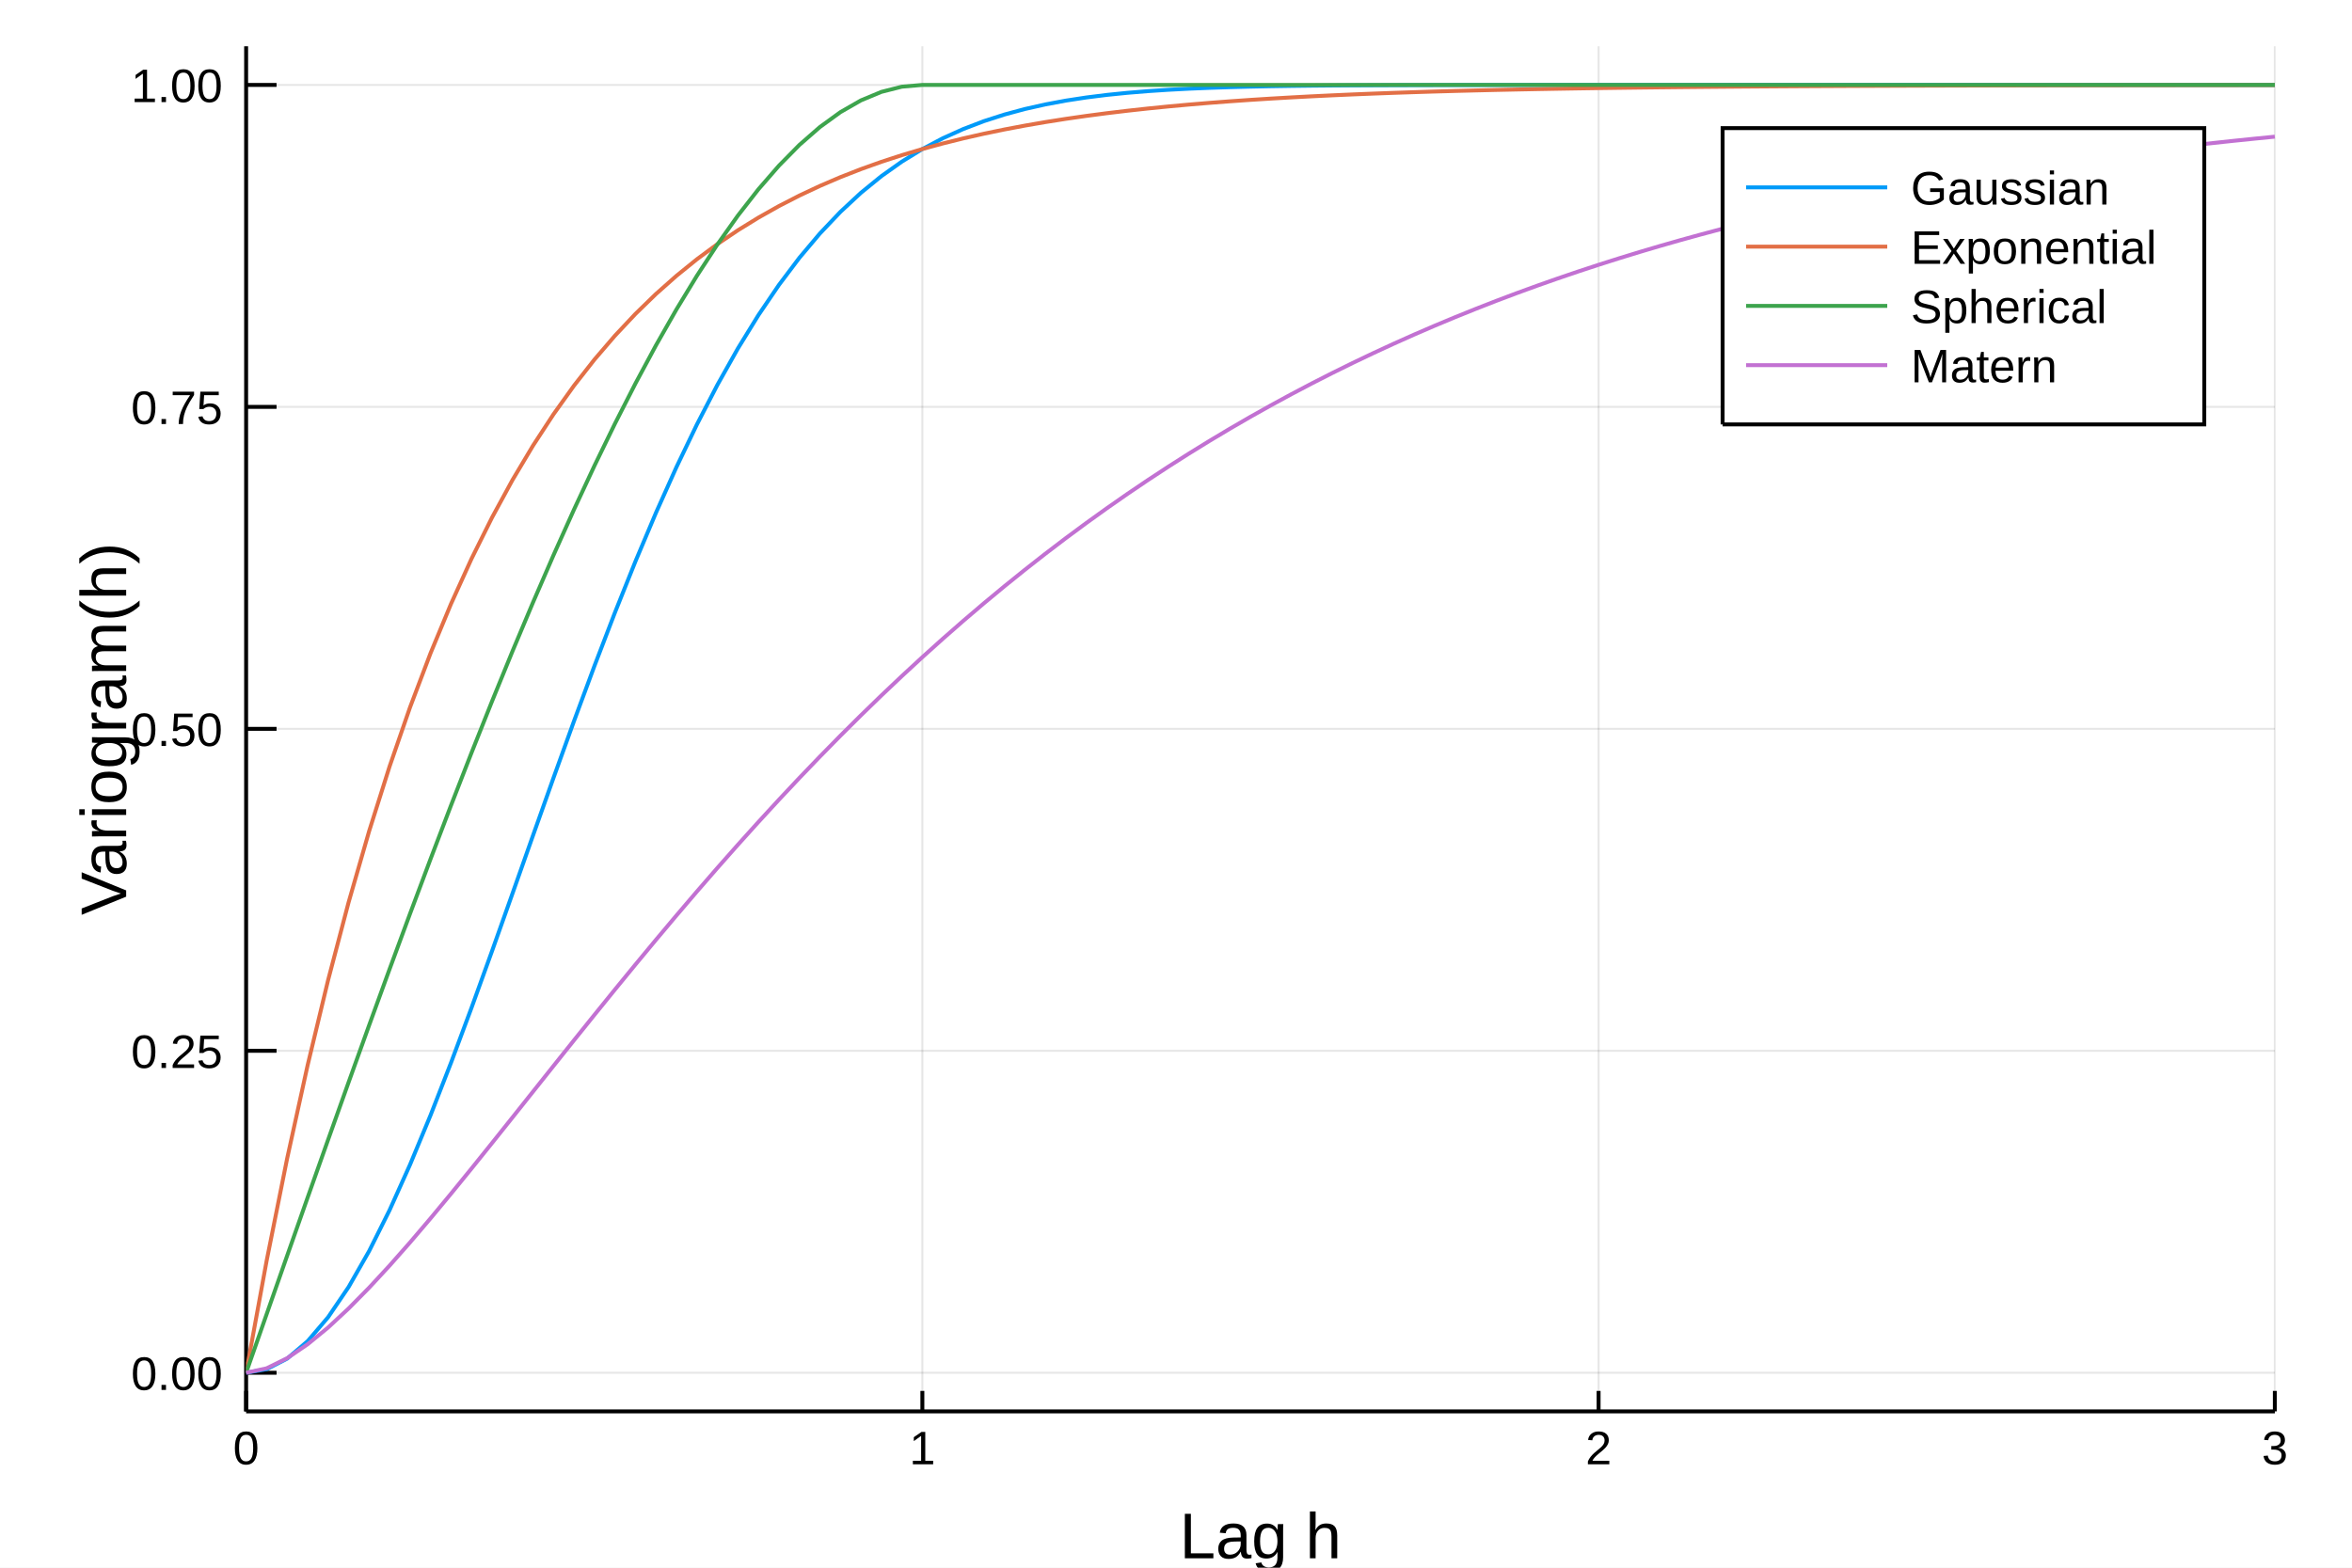
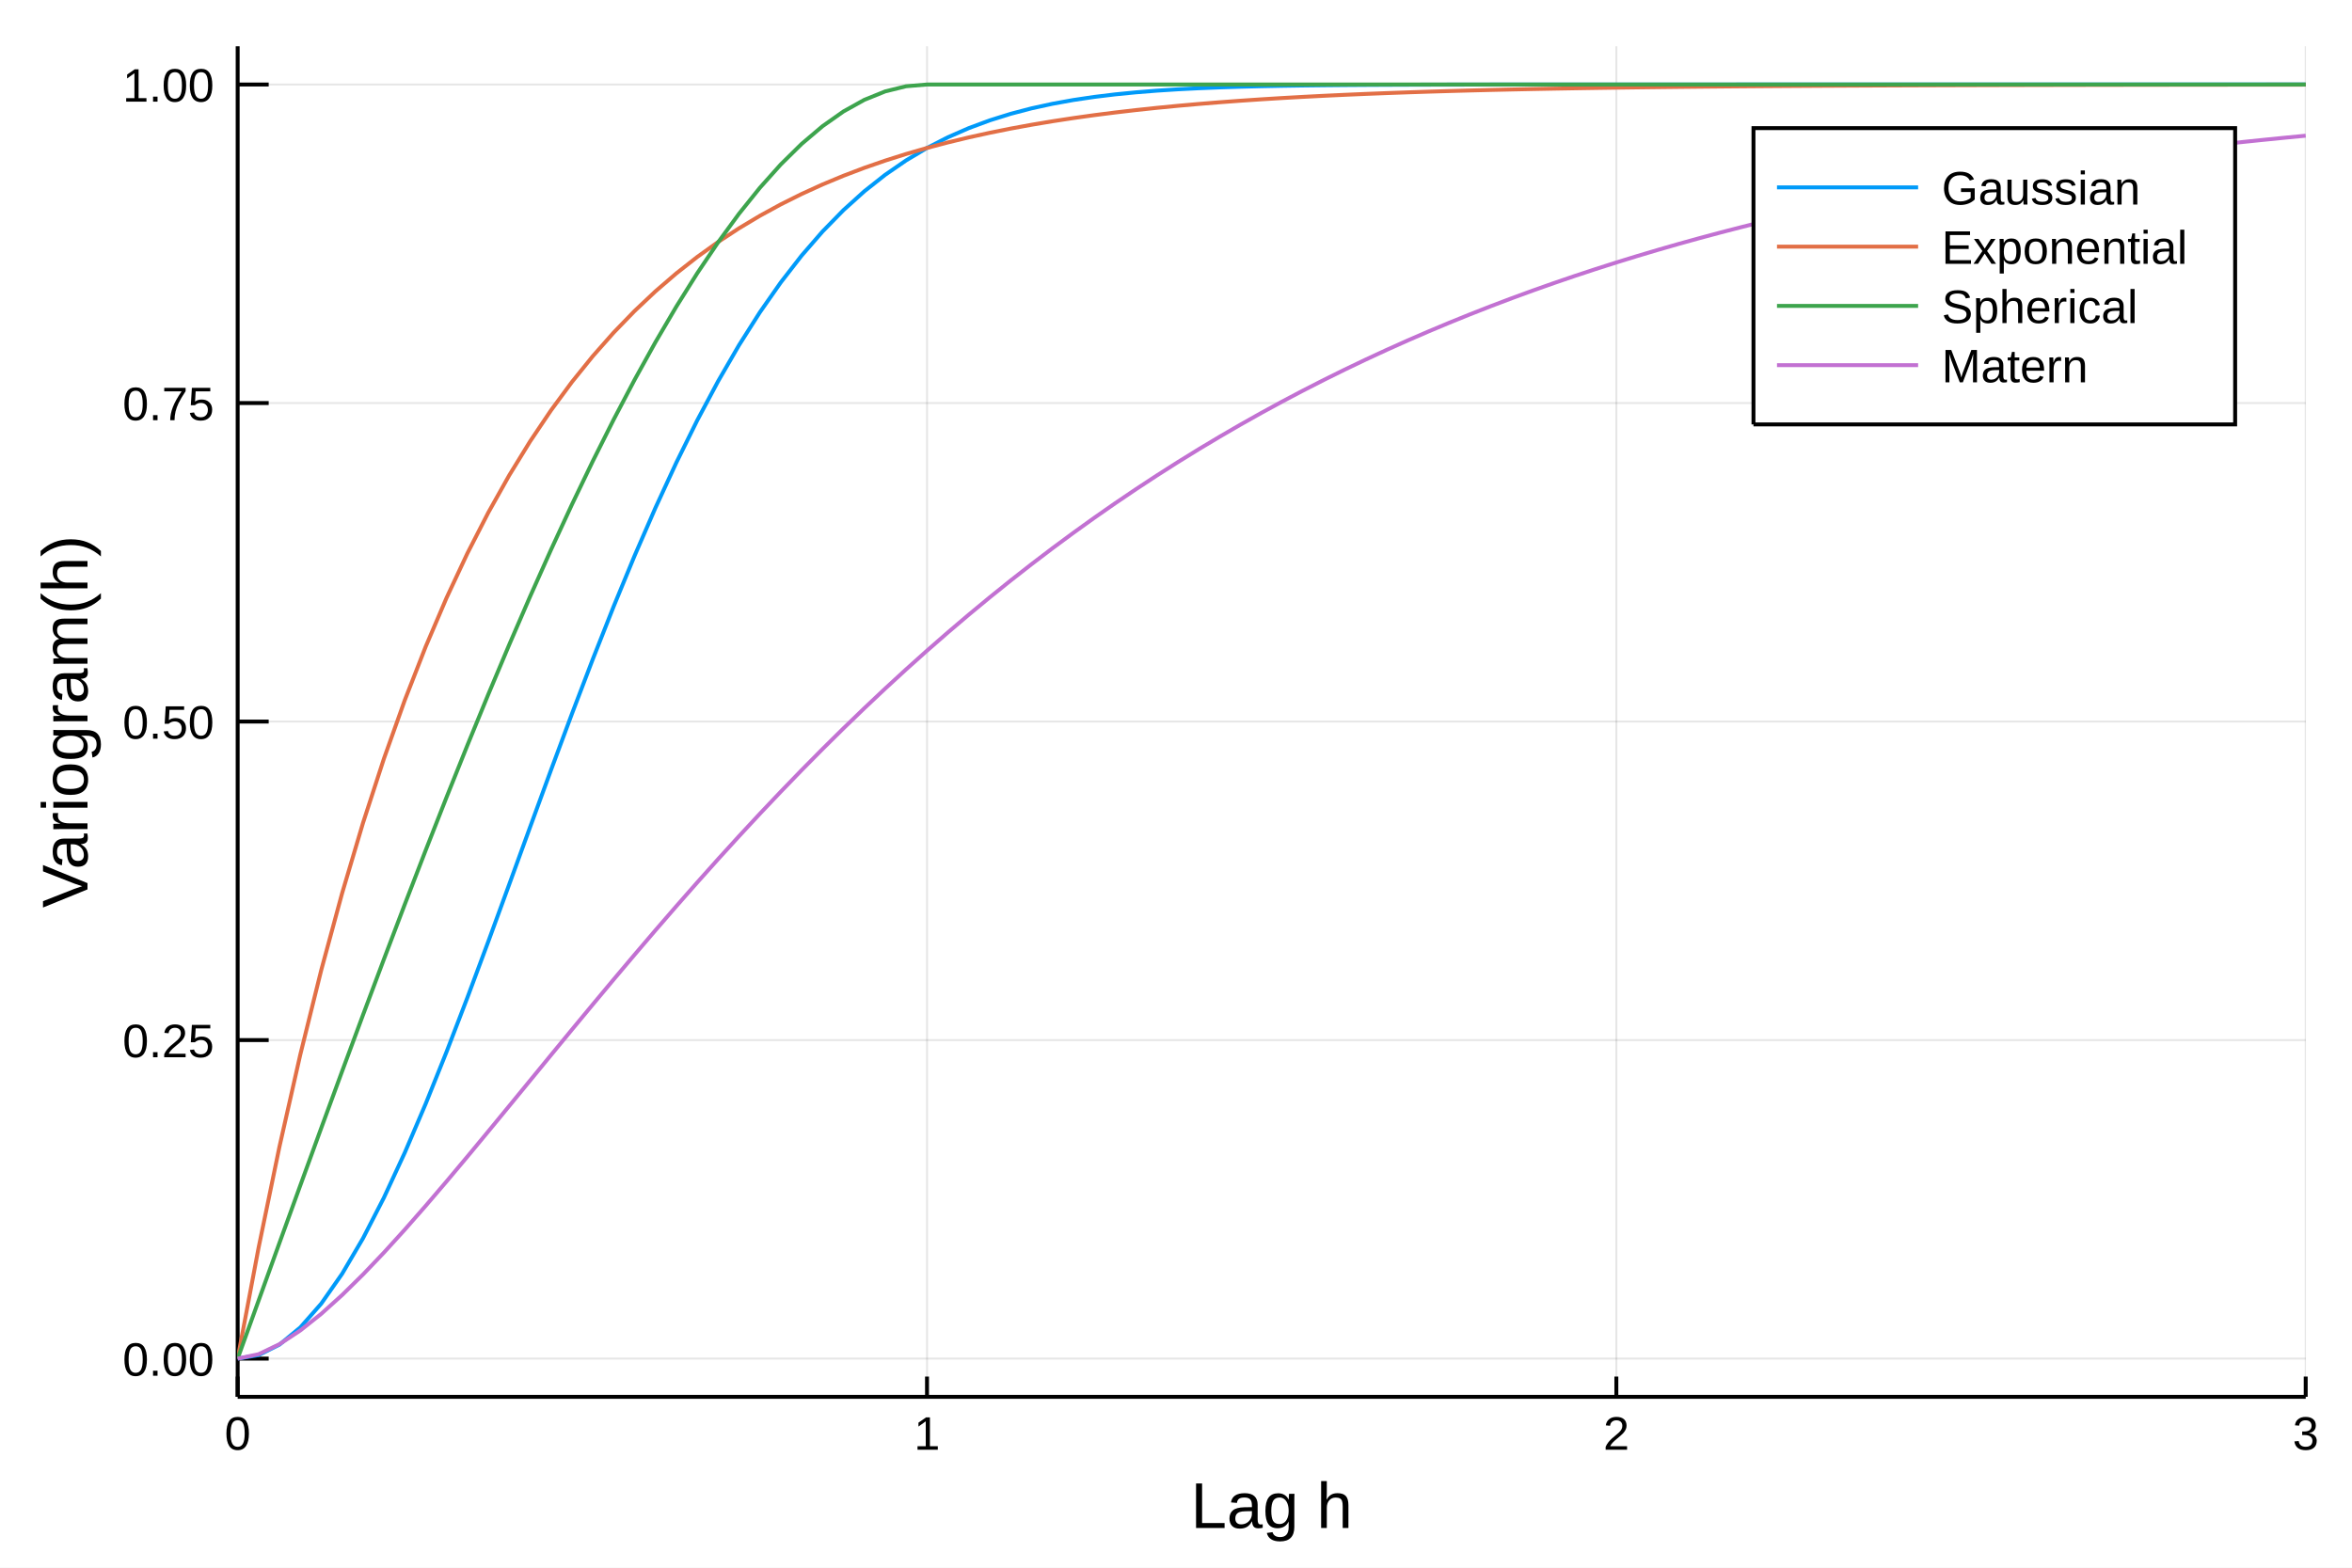
<svg xmlns="http://www.w3.org/2000/svg" width="600" height="400" viewBox="0 0 2400 1600">
  <defs>
-     <clipPath id="clip8500">
+     <clipPath id="clip9500">
      <rect x="0" y="0" width="2400" height="1600" />
    </clipPath>
  </defs>
-   <polygon clip-path="url(#clip8500)" points=" 0,1600 2400,1600 2400,0 0,0    " fill="#ffffff" fill-rule="evenodd" fill-opacity="1" />
+   <polygon clip-path="url(#clip9500)" points=" 0,1600 2400,1600 2400,0 0,0    " fill="#ffffff" fill-rule="evenodd" fill-opacity="1" />
  <defs>
-     <clipPath id="clip8501">
+     <clipPath id="clip9501">
      <rect x="480" y="0" width="1681" height="1600" />
    </clipPath>
  </defs>
-   <polygon clip-path="url(#clip8500)" points=" 251.149,1440.48 2321.26,1440.48 2321.26,47.244 251.149,47.244    " fill="#ffffff" fill-rule="evenodd" fill-opacity="1" />
+   <polygon clip-path="url(#clip9500)" points=" 242.516,1425.62 2352.76,1425.62 2352.76,47.244 242.516,47.244    " fill="#ffffff" fill-rule="evenodd" fill-opacity="1" />
  <defs>
-     <clipPath id="clip8502">
-       <rect x="251" y="47" width="2071" height="1394" />
+     <clipPath id="clip9502">
+       <rect x="242" y="47" width="2111" height="1379" />
    </clipPath>
  </defs>
-   <polyline clip-path="url(#clip8502)" style="stroke:#000000; stroke-width:2; stroke-opacity:0.1; fill:none" points="   251.149,1440.48 251.149,47.244    " />
-   <polyline clip-path="url(#clip8502)" style="stroke:#000000; stroke-width:2; stroke-opacity:0.1; fill:none" points="   941.186,1440.48 941.186,47.244    " />
-   <polyline clip-path="url(#clip8502)" style="stroke:#000000; stroke-width:2; stroke-opacity:0.1; fill:none" points="   1631.22,1440.48 1631.22,47.244    " />
-   <polyline clip-path="url(#clip8502)" style="stroke:#000000; stroke-width:2; stroke-opacity:0.1; fill:none" points="   2321.26,1440.48 2321.26,47.244    " />
-   <polyline clip-path="url(#clip8502)" style="stroke:#000000; stroke-width:2; stroke-opacity:0.1; fill:none" points="   251.149,1401.05 2321.26,1401.05    " />
-   <polyline clip-path="url(#clip8502)" style="stroke:#000000; stroke-width:2; stroke-opacity:0.1; fill:none" points="   251.149,1072.46 2321.26,1072.46    " />
-   <polyline clip-path="url(#clip8502)" style="stroke:#000000; stroke-width:2; stroke-opacity:0.1; fill:none" points="   251.149,743.863 2321.26,743.863    " />
-   <polyline clip-path="url(#clip8502)" style="stroke:#000000; stroke-width:2; stroke-opacity:0.1; fill:none" points="   251.149,415.269 2321.26,415.269    " />
-   <polyline clip-path="url(#clip8502)" style="stroke:#000000; stroke-width:2; stroke-opacity:0.1; fill:none" points="   251.149,86.675 2321.26,86.675    " />
-   <polyline clip-path="url(#clip8500)" style="stroke:#000000; stroke-width:4; stroke-opacity:1; fill:none" points="   251.149,1440.48 2321.26,1440.48    " />
-   <polyline clip-path="url(#clip8500)" style="stroke:#000000; stroke-width:4; stroke-opacity:1; fill:none" points="   251.149,1440.48 251.149,47.244    " />
-   <polyline clip-path="url(#clip8500)" style="stroke:#000000; stroke-width:4; stroke-opacity:1; fill:none" points="   251.149,1440.48 251.149,1419.58    " />
-   <polyline clip-path="url(#clip8500)" style="stroke:#000000; stroke-width:4; stroke-opacity:1; fill:none" points="   941.186,1440.48 941.186,1419.58    " />
-   <polyline clip-path="url(#clip8500)" style="stroke:#000000; stroke-width:4; stroke-opacity:1; fill:none" points="   1631.22,1440.48 1631.22,1419.58    " />
-   <polyline clip-path="url(#clip8500)" style="stroke:#000000; stroke-width:4; stroke-opacity:1; fill:none" points="   2321.26,1440.48 2321.26,1419.58    " />
-   <polyline clip-path="url(#clip8500)" style="stroke:#000000; stroke-width:4; stroke-opacity:1; fill:none" points="   251.149,1401.05 282.2,1401.05    " />
-   <polyline clip-path="url(#clip8500)" style="stroke:#000000; stroke-width:4; stroke-opacity:1; fill:none" points="   251.149,1072.46 282.2,1072.46    " />
-   <polyline clip-path="url(#clip8500)" style="stroke:#000000; stroke-width:4; stroke-opacity:1; fill:none" points="   251.149,743.863 282.2,743.863    " />
-   <polyline clip-path="url(#clip8500)" style="stroke:#000000; stroke-width:4; stroke-opacity:1; fill:none" points="   251.149,415.269 282.2,415.269    " />
-   <polyline clip-path="url(#clip8500)" style="stroke:#000000; stroke-width:4; stroke-opacity:1; fill:none" points="   251.149,86.675 282.2,86.675    " />
-   <g clip-path="url(#clip8500)">
-     <text style="fill:#000000; fill-opacity:1; font-family:Arial,Helvetica Neue,Helvetica,sans-serif; font-size:48px; text-anchor:middle;" transform="rotate(0, 251.149, 1494.48)" x="251.149" y="1494.48">0</text>
+   <polyline clip-path="url(#clip9502)" style="stroke:#000000; stroke-width:2; stroke-opacity:0.1; fill:none" points="   242.516,1425.62 242.516,47.244    " />
+   <polyline clip-path="url(#clip9502)" style="stroke:#000000; stroke-width:2; stroke-opacity:0.1; fill:none" points="   945.93,1425.62 945.93,47.244    " />
+   <polyline clip-path="url(#clip9502)" style="stroke:#000000; stroke-width:2; stroke-opacity:0.1; fill:none" points="   1649.34,1425.62 1649.34,47.244    " />
+   <polyline clip-path="url(#clip9502)" style="stroke:#000000; stroke-width:2; stroke-opacity:0.1; fill:none" points="   2352.76,1425.62 2352.76,47.244    " />
+   <polyline clip-path="url(#clip9502)" style="stroke:#000000; stroke-width:2; stroke-opacity:0.1; fill:none" points="   242.516,1386.61 2352.76,1386.61    " />
+   <polyline clip-path="url(#clip9502)" style="stroke:#000000; stroke-width:2; stroke-opacity:0.1; fill:none" points="   242.516,1061.52 2352.76,1061.52    " />
+   <polyline clip-path="url(#clip9502)" style="stroke:#000000; stroke-width:2; stroke-opacity:0.1; fill:none" points="   242.516,736.431 2352.76,736.431    " />
+   <polyline clip-path="url(#clip9502)" style="stroke:#000000; stroke-width:2; stroke-opacity:0.1; fill:none" points="   242.516,411.343 2352.76,411.343    " />
+   <polyline clip-path="url(#clip9502)" style="stroke:#000000; stroke-width:2; stroke-opacity:0.1; fill:none" points="   242.516,86.255 2352.76,86.255    " />
+   <polyline clip-path="url(#clip9500)" style="stroke:#000000; stroke-width:4; stroke-opacity:1; fill:none" points="   242.516,1425.62 2352.76,1425.62    " />
+   <polyline clip-path="url(#clip9500)" style="stroke:#000000; stroke-width:4; stroke-opacity:1; fill:none" points="   242.516,1425.62 242.516,47.244    " />
+   <polyline clip-path="url(#clip9500)" style="stroke:#000000; stroke-width:4; stroke-opacity:1; fill:none" points="   242.516,1425.62 242.516,1404.94    " />
+   <polyline clip-path="url(#clip9500)" style="stroke:#000000; stroke-width:4; stroke-opacity:1; fill:none" points="   945.93,1425.62 945.93,1404.94    " />
+   <polyline clip-path="url(#clip9500)" style="stroke:#000000; stroke-width:4; stroke-opacity:1; fill:none" points="   1649.34,1425.62 1649.34,1404.94    " />
+   <polyline clip-path="url(#clip9500)" style="stroke:#000000; stroke-width:4; stroke-opacity:1; fill:none" points="   2352.76,1425.62 2352.76,1404.94    " />
+   <polyline clip-path="url(#clip9500)" style="stroke:#000000; stroke-width:4; stroke-opacity:1; fill:none" points="   242.516,1386.61 274.17,1386.61    " />
+   <polyline clip-path="url(#clip9500)" style="stroke:#000000; stroke-width:4; stroke-opacity:1; fill:none" points="   242.516,1061.52 274.17,1061.52    " />
+   <polyline clip-path="url(#clip9500)" style="stroke:#000000; stroke-width:4; stroke-opacity:1; fill:none" points="   242.516,736.431 274.17,736.431    " />
+   <polyline clip-path="url(#clip9500)" style="stroke:#000000; stroke-width:4; stroke-opacity:1; fill:none" points="   242.516,411.343 274.17,411.343    " />
+   <polyline clip-path="url(#clip9500)" style="stroke:#000000; stroke-width:4; stroke-opacity:1; fill:none" points="   242.516,86.255 274.17,86.255    " />
+   <g clip-path="url(#clip9500)">
+     <text style="fill:#000000; fill-opacity:1; font-family:Arial,Helvetica Neue,Helvetica,sans-serif; font-size:48px; text-anchor:middle;" transform="rotate(0, 242.516, 1479.62)" x="242.516" y="1479.62">0</text>
  </g>
-   <g clip-path="url(#clip8500)">
-     <text style="fill:#000000; fill-opacity:1; font-family:Arial,Helvetica Neue,Helvetica,sans-serif; font-size:48px; text-anchor:middle;" transform="rotate(0, 941.186, 1494.48)" x="941.186" y="1494.48">1</text>
+   <g clip-path="url(#clip9500)">
+     <text style="fill:#000000; fill-opacity:1; font-family:Arial,Helvetica Neue,Helvetica,sans-serif; font-size:48px; text-anchor:middle;" transform="rotate(0, 945.93, 1479.62)" x="945.93" y="1479.62">1</text>
  </g>
-   <g clip-path="url(#clip8500)">
-     <text style="fill:#000000; fill-opacity:1; font-family:Arial,Helvetica Neue,Helvetica,sans-serif; font-size:48px; text-anchor:middle;" transform="rotate(0, 1631.22, 1494.48)" x="1631.22" y="1494.48">2</text>
+   <g clip-path="url(#clip9500)">
+     <text style="fill:#000000; fill-opacity:1; font-family:Arial,Helvetica Neue,Helvetica,sans-serif; font-size:48px; text-anchor:middle;" transform="rotate(0, 1649.34, 1479.62)" x="1649.34" y="1479.62">2</text>
  </g>
-   <g clip-path="url(#clip8500)">
-     <text style="fill:#000000; fill-opacity:1; font-family:Arial,Helvetica Neue,Helvetica,sans-serif; font-size:48px; text-anchor:middle;" transform="rotate(0, 2321.26, 1494.48)" x="2321.26" y="1494.48">3</text>
+   <g clip-path="url(#clip9500)">
+     <text style="fill:#000000; fill-opacity:1; font-family:Arial,Helvetica Neue,Helvetica,sans-serif; font-size:48px; text-anchor:middle;" transform="rotate(0, 2352.76, 1479.62)" x="2352.76" y="1479.62">3</text>
  </g>
-   <g clip-path="url(#clip8500)">
-     <text style="fill:#000000; fill-opacity:1; font-family:Arial,Helvetica Neue,Helvetica,sans-serif; font-size:48px; text-anchor:end;" transform="rotate(0, 227.149, 1418.55)" x="227.149" y="1418.55">0.00</text>
+   <g clip-path="url(#clip9500)">
+     <text style="fill:#000000; fill-opacity:1; font-family:Arial,Helvetica Neue,Helvetica,sans-serif; font-size:48px; text-anchor:end;" transform="rotate(0, 218.516, 1404.11)" x="218.516" y="1404.11">0.00</text>
  </g>
-   <g clip-path="url(#clip8500)">
-     <text style="fill:#000000; fill-opacity:1; font-family:Arial,Helvetica Neue,Helvetica,sans-serif; font-size:48px; text-anchor:end;" transform="rotate(0, 227.149, 1089.96)" x="227.149" y="1089.96">0.25</text>
+   <g clip-path="url(#clip9500)">
+     <text style="fill:#000000; fill-opacity:1; font-family:Arial,Helvetica Neue,Helvetica,sans-serif; font-size:48px; text-anchor:end;" transform="rotate(0, 218.516, 1079.02)" x="218.516" y="1079.02">0.25</text>
  </g>
-   <g clip-path="url(#clip8500)">
-     <text style="fill:#000000; fill-opacity:1; font-family:Arial,Helvetica Neue,Helvetica,sans-serif; font-size:48px; text-anchor:end;" transform="rotate(0, 227.149, 761.363)" x="227.149" y="761.363">0.50</text>
+   <g clip-path="url(#clip9500)">
+     <text style="fill:#000000; fill-opacity:1; font-family:Arial,Helvetica Neue,Helvetica,sans-serif; font-size:48px; text-anchor:end;" transform="rotate(0, 218.516, 753.931)" x="218.516" y="753.931">0.50</text>
  </g>
-   <g clip-path="url(#clip8500)">
-     <text style="fill:#000000; fill-opacity:1; font-family:Arial,Helvetica Neue,Helvetica,sans-serif; font-size:48px; text-anchor:end;" transform="rotate(0, 227.149, 432.769)" x="227.149" y="432.769">0.75</text>
+   <g clip-path="url(#clip9500)">
+     <text style="fill:#000000; fill-opacity:1; font-family:Arial,Helvetica Neue,Helvetica,sans-serif; font-size:48px; text-anchor:end;" transform="rotate(0, 218.516, 428.843)" x="218.516" y="428.843">0.75</text>
  </g>
-   <g clip-path="url(#clip8500)">
-     <text style="fill:#000000; fill-opacity:1; font-family:Arial,Helvetica Neue,Helvetica,sans-serif; font-size:48px; text-anchor:end;" transform="rotate(0, 227.149, 104.175)" x="227.149" y="104.175">1.00</text>
+   <g clip-path="url(#clip9500)">
+     <text style="fill:#000000; fill-opacity:1; font-family:Arial,Helvetica Neue,Helvetica,sans-serif; font-size:48px; text-anchor:end;" transform="rotate(0, 218.516, 103.755)" x="218.516" y="103.755">1.00</text>
  </g>
-   <g clip-path="url(#clip8500)">
-     <text style="fill:#000000; fill-opacity:1; font-family:Arial,Helvetica Neue,Helvetica,sans-serif; font-size:66px; text-anchor:middle;" transform="rotate(0, 1286.2, 1590.4)" x="1286.2" y="1590.4">Lag h</text>
+   <g clip-path="url(#clip9500)">
+     <text style="fill:#000000; fill-opacity:1; font-family:Arial,Helvetica Neue,Helvetica,sans-serif; font-size:66px; text-anchor:middle;" transform="rotate(0, 1297.64, 1559.48)" x="1297.64" y="1559.48">Lag h</text>
  </g>
-   <g clip-path="url(#clip8500)">
-     <text style="fill:#000000; fill-opacity:1; font-family:Arial,Helvetica Neue,Helvetica,sans-serif; font-size:66px; text-anchor:middle;" transform="rotate(-90, 128.749, 743.863)" x="128.749" y="743.863">Variogram(h)</text>
+   <g clip-path="url(#clip9500)">
+     <text style="fill:#000000; fill-opacity:1; font-family:Arial,Helvetica Neue,Helvetica,sans-serif; font-size:66px; text-anchor:middle;" transform="rotate(-90, 89.2861, 736.431)" x="89.286" y="736.431">Variogram(h)</text>
  </g>
-   <polyline clip-path="url(#clip8502)" style="stroke:#009af9; stroke-width:4; stroke-opacity:1; fill:none" points="   251.149,1401.05 272.059,1397.43 292.97,1386.65 313.88,1368.86 334.79,1344.37 355.7,1313.57 376.61,1276.95 397.521,1235.08 418.431,1188.59 439.341,1138.18    460.251,1084.55 481.161,1028.46 502.072,970.643 522.982,911.812 543.892,852.665 564.802,793.851 585.713,735.966 606.623,679.543 627.533,625.048 648.443,572.877    669.353,523.349 690.264,476.711 711.174,433.14 732.084,392.745 752.994,355.574 773.904,321.62 794.815,290.825 815.725,263.092 836.635,238.289 857.545,216.257    878.455,196.818 899.366,179.781 920.276,164.946 941.186,152.114 962.096,141.085 983.006,131.666 1003.92,123.673 1024.83,116.933 1045.74,111.285 1066.65,106.582    1087.56,102.688 1108.47,99.486 1129.38,96.867 1150.29,94.74 1171.2,93.021 1192.11,91.641 1213.02,90.54 1233.93,89.667 1254.84,88.978 1275.75,88.438    1296.66,88.017 1317.57,87.691 1338.48,87.44 1359.39,87.248 1380.3,87.102 1401.21,86.991 1422.12,86.908 1443.03,86.846 1463.94,86.799 1484.85,86.765    1505.76,86.74 1526.67,86.722 1547.58,86.709 1568.49,86.699 1589.4,86.692 1610.31,86.687 1631.22,86.683 1652.13,86.681 1673.04,86.679 1693.95,86.678    1714.86,86.677 1735.77,86.677 1756.68,86.676 1777.59,86.676 1798.5,86.676 1819.41,86.676 1840.33,86.675 1861.24,86.675 1882.15,86.675 1903.06,86.675    1923.97,86.675 1944.88,86.675 1965.79,86.675 1986.7,86.675 2007.61,86.675 2028.52,86.675 2049.43,86.675 2070.34,86.675 2091.25,86.675 2112.16,86.675    2133.07,86.675 2153.98,86.675 2174.89,86.675 2195.8,86.675 2216.71,86.675 2237.62,86.675 2258.53,86.675 2279.44,86.675 2300.35,86.675 2321.26,86.675       " />
-   <polyline clip-path="url(#clip8502)" style="stroke:#e26f46; stroke-width:4; stroke-opacity:1; fill:none" points="   251.149,1401.05 272.059,1286.83 292.97,1182.54 313.88,1087.31 334.79,1000.35 355.7,920.955 376.61,848.457 397.521,782.259 418.431,721.813 439.341,666.62    460.251,616.223 481.161,570.206 502.072,528.188 522.982,489.82 543.892,454.787 564.802,422.799 585.713,393.59 606.623,366.919 627.533,342.566 648.443,320.33    669.353,300.025 690.264,281.485 711.174,264.556 732.084,249.099 752.994,234.984 773.904,222.096 794.815,210.328 815.725,199.583 836.635,189.771 857.545,180.812    878.455,172.632 899.366,165.162 920.276,158.342 941.186,152.114 962.096,146.428 983.006,141.235 1003.92,136.494 1024.83,132.165 1045.74,128.212 1066.65,124.602    1087.56,121.306 1108.47,118.297 1129.38,115.549 1150.29,113.04 1171.2,110.749 1192.11,108.657 1213.02,106.747 1233.93,105.003 1254.84,103.41 1275.75,101.956    1296.66,100.628 1317.57,99.415 1338.48,98.308 1359.39,97.297 1380.3,96.374 1401.21,95.532 1422.12,94.762 1443.03,94.059 1463.94,93.418 1484.85,92.832    1505.76,92.297 1526.67,91.808 1547.58,91.362 1568.49,90.955 1589.4,90.583 1610.31,90.243 1631.22,89.933 1652.13,89.65 1673.04,89.392 1693.95,89.156    1714.86,88.94 1735.77,88.743 1756.68,88.564 1777.59,88.4 1798.5,88.25 1819.41,88.113 1840.33,87.988 1861.24,87.874 1882.15,87.77 1903.06,87.675    1923.97,87.588 1944.88,87.508 1965.79,87.436 1986.7,87.37 2007.61,87.31 2028.52,87.254 2049.43,87.204 2070.34,87.158 2091.25,87.116 2112.16,87.078    2133.07,87.043 2153.98,87.011 2174.89,86.982 2195.8,86.955 2216.71,86.931 2237.62,86.909 2258.53,86.888 2279.44,86.87 2300.35,86.853 2321.26,86.838       " />
-   <polyline clip-path="url(#clip8502)" style="stroke:#3da44d; stroke-width:4; stroke-opacity:1; fill:none" points="   251.149,1401.05 272.059,1341.32 292.97,1281.71 313.88,1222.31 334.79,1163.24 355.7,1104.61 376.61,1046.53 397.521,989.112 418.431,932.458 439.341,876.682    460.251,821.893 481.161,768.202 502.072,715.718 522.982,664.55 543.892,614.809 564.802,566.604 585.713,520.045 606.623,475.241 627.533,432.303 648.443,391.339    669.353,352.461 690.264,315.777 711.174,281.397 732.084,249.431 752.994,219.989 773.904,193.18 794.815,169.114 815.725,147.901 836.635,129.65 857.545,114.472    878.455,102.475 899.366,93.771 920.276,88.467 941.186,86.675 962.096,86.675 983.006,86.675 1003.92,86.675 1024.83,86.675 1045.74,86.675 1066.65,86.675    1087.56,86.675 1108.47,86.675 1129.38,86.675 1150.29,86.675 1171.2,86.675 1192.11,86.675 1213.02,86.675 1233.93,86.675 1254.84,86.675 1275.75,86.675    1296.66,86.675 1317.57,86.675 1338.48,86.675 1359.39,86.675 1380.3,86.675 1401.21,86.675 1422.12,86.675 1443.03,86.675 1463.94,86.675 1484.85,86.675    1505.76,86.675 1526.67,86.675 1547.58,86.675 1568.49,86.675 1589.4,86.675 1610.31,86.675 1631.22,86.675 1652.13,86.675 1673.04,86.675 1693.95,86.675    1714.86,86.675 1735.77,86.675 1756.68,86.675 1777.59,86.675 1798.5,86.675 1819.41,86.675 1840.33,86.675 1861.24,86.675 1882.15,86.675 1903.06,86.675    1923.97,86.675 1944.88,86.675 1965.79,86.675 1986.7,86.675 2007.61,86.675 2028.52,86.675 2049.43,86.675 2070.34,86.675 2091.25,86.675 2112.16,86.675    2133.07,86.675 2153.98,86.675 2174.89,86.675 2195.8,86.675 2216.71,86.675 2237.62,86.675 2258.53,86.675 2279.44,86.675 2300.35,86.675 2321.26,86.675       " />
-   <polyline clip-path="url(#clip8502)" style="stroke:#c271d2; stroke-width:4; stroke-opacity:1; fill:none" points="   251.149,1401.05 272.059,1396.5 292.97,1386.2 313.88,1372 334.79,1354.88 355.7,1335.48 376.61,1314.29 397.521,1291.7 418.431,1268 439.341,1243.45    460.251,1218.25 481.161,1192.58 502.072,1166.59 522.982,1140.41 543.892,1114.14 564.802,1087.88 585.713,1061.71 606.623,1035.7 627.533,1009.91 648.443,984.388    669.353,959.177 690.264,934.316 711.174,909.837 732.084,885.765 752.994,862.123 773.904,838.929 794.815,816.198 815.725,793.941 836.635,772.167 857.545,750.883    878.455,730.094 899.366,709.801 920.276,690.006 941.186,670.708 962.096,651.905 983.006,633.595 1003.92,615.773 1024.83,598.434 1045.74,581.573 1066.65,565.183    1087.56,549.258 1108.47,533.789 1129.38,518.771 1150.29,504.193 1171.2,490.048 1192.11,476.328 1213.02,463.022 1233.93,450.123 1254.84,437.622 1275.75,425.508    1296.66,413.774 1317.57,402.409 1338.48,391.405 1359.39,380.752 1380.3,370.442 1401.21,360.465 1422.12,350.813 1443.03,341.476 1463.94,332.445 1484.85,323.714    1505.76,315.272 1526.67,307.111 1547.58,299.224 1568.49,291.602 1589.4,284.238 1610.31,277.123 1631.22,270.251 1652.13,263.613 1673.04,257.203 1693.95,251.014    1714.86,245.038 1735.77,239.27 1756.68,233.701 1777.59,228.327 1798.5,223.141 1819.41,218.136 1840.33,213.307 1861.24,208.649 1882.15,204.155 1903.06,199.82    1923.97,195.639 1944.88,191.607 1965.79,187.719 1986.7,183.97 2007.61,180.355 2028.52,176.87 2049.43,173.511 2070.34,170.273 2091.25,167.151 2112.16,164.143    2133.07,161.243 2153.98,158.449 2174.89,155.757 2195.8,153.163 2216.71,150.663 2237.62,148.255 2258.53,145.936 2279.44,143.701 2300.35,141.549 2321.26,139.475       " />
-   <polygon clip-path="url(#clip8500)" points=" 1757.76,433.164 2249.26,433.164 2249.26,130.764 1757.76,130.764    " fill="#ffffff" fill-rule="evenodd" fill-opacity="1" />
-   <polyline clip-path="url(#clip8500)" style="stroke:#000000; stroke-width:4; stroke-opacity:1; fill:none" points="   1757.76,433.164 2249.26,433.164 2249.26,130.764 1757.76,130.764 1757.76,433.164    " />
-   <polyline clip-path="url(#clip8500)" style="stroke:#009af9; stroke-width:4; stroke-opacity:1; fill:none" points="   1781.76,191.244 1925.76,191.244    " />
-   <g clip-path="url(#clip8500)">
-     <text style="fill:#000000; fill-opacity:1; font-family:Arial,Helvetica Neue,Helvetica,sans-serif; font-size:48px; text-anchor:start;" transform="rotate(0, 1949.76, 208.744)" x="1949.76" y="208.744">Gaussian</text>
+   <polyline clip-path="url(#clip9502)" style="stroke:#009af9; stroke-width:4; stroke-opacity:1; fill:none" points="   242.517,1386.61 263.833,1383.03 285.148,1372.36 306.464,1354.76 327.779,1330.53 349.095,1300.06 370.41,1263.83 391.726,1222.41 413.041,1176.42 434.357,1126.54    455.673,1073.49 476.988,1018 498.304,960.791 519.619,902.589 540.935,844.073 562.25,785.886 583.566,728.618 604.881,672.797 626.197,618.884 647.512,567.269    668.828,518.269 690.144,472.129 711.459,429.023 732.775,389.059 754.09,352.285 775.406,318.693 796.721,288.226 818.037,260.789 839.352,236.25 860.668,214.453    881.983,195.222 903.299,178.367 924.615,163.691 945.93,150.995 967.246,140.084 988.561,130.765 1009.88,122.858 1031.19,116.19 1052.51,110.602 1073.82,105.948    1095.14,102.097 1116.45,98.928 1137.77,96.338 1159.09,94.233 1180.4,92.533 1201.72,91.168 1223.03,90.078 1244.35,89.214 1265.66,88.533 1286.98,87.999    1308.29,87.582 1329.61,87.26 1350.93,87.011 1372.24,86.821 1393.56,86.677 1414.87,86.567 1436.19,86.485 1457.5,86.423 1478.82,86.377 1500.13,86.344    1521.45,86.319 1542.77,86.301 1564.08,86.287 1585.4,86.278 1606.71,86.271 1628.03,86.266 1649.34,86.263 1670.66,86.26 1691.97,86.258 1713.29,86.257    1734.61,86.257 1755.92,86.256 1777.24,86.255 1798.55,86.255 1819.87,86.255 1841.18,86.255 1862.5,86.255 1883.81,86.255 1905.13,86.255 1926.45,86.255    1947.76,86.255 1969.08,86.255 1990.39,86.255 2011.71,86.255 2033.02,86.255 2054.34,86.255 2075.65,86.255 2096.97,86.255 2118.28,86.255 2139.6,86.255    2160.92,86.255 2182.23,86.255 2203.55,86.255 2224.86,86.255 2246.18,86.255 2267.49,86.255 2288.81,86.255 2310.12,86.255 2331.44,86.255 2352.76,86.255       " />
+   <polyline clip-path="url(#clip9502)" style="stroke:#e26f46; stroke-width:4; stroke-opacity:1; fill:none" points="   242.517,1386.6 263.833,1273.6 285.148,1170.42 306.464,1076.21 327.779,990.185 349.095,911.634 370.41,839.909 391.726,774.417 413.041,714.616 434.357,660.012    455.673,610.153 476.988,564.627 498.304,523.057 519.619,485.099 540.935,450.439 562.25,418.792 583.566,389.895 604.881,363.509 626.197,339.416 647.512,317.416    668.828,297.328 690.144,278.986 711.459,262.238 732.775,246.945 754.09,232.981 775.406,220.231 796.721,208.588 818.037,197.958 839.352,188.251 860.668,179.387    881.983,171.294 903.299,163.904 924.615,157.157 945.93,150.995 967.246,145.369 988.561,140.232 1009.88,135.542 1031.19,131.259 1052.51,127.348 1073.82,123.777    1095.14,120.516 1116.45,117.539 1137.77,114.82 1159.09,112.338 1180.4,110.071 1201.72,108.002 1223.03,106.112 1244.35,104.386 1265.66,102.811 1286.98,101.372    1308.29,100.058 1329.61,98.859 1350.93,97.764 1372.24,96.763 1393.56,95.85 1414.87,95.016 1436.19,94.255 1457.5,93.56 1478.82,92.925 1500.13,92.345    1521.45,91.816 1542.77,91.333 1564.08,90.891 1585.4,90.489 1606.71,90.121 1628.03,89.785 1649.34,89.478 1670.66,89.198 1691.97,88.942 1713.29,88.709    1734.61,88.495 1755.92,88.301 1777.24,88.123 1798.55,87.96 1819.87,87.812 1841.18,87.677 1862.5,87.553 1883.81,87.441 1905.13,87.337 1926.45,87.243    1947.76,87.157 1969.08,87.079 1990.39,87.007 2011.71,86.942 2033.02,86.882 2054.34,86.828 2075.65,86.778 2096.97,86.732 2118.28,86.691 2139.6,86.653    2160.92,86.618 2182.23,86.587 2203.55,86.558 2224.86,86.532 2246.18,86.507 2267.49,86.486 2288.81,86.466 2310.12,86.447 2331.44,86.43 2352.76,86.415       " />
+   <polyline clip-path="url(#clip9502)" style="stroke:#3da44d; stroke-width:4; stroke-opacity:1; fill:none" points="   242.517,1386.61 263.833,1327.52 285.148,1268.54 306.464,1209.77 327.779,1151.34 349.095,1093.33 370.41,1035.87 391.726,979.063 413.041,923.014 434.357,867.833    455.673,813.629 476.988,760.51 498.304,708.586 519.619,657.964 540.935,608.754 562.25,561.063 583.566,515.001 604.881,470.675 626.197,428.195 647.512,387.668    668.828,349.205 690.144,312.912 711.459,278.899 732.775,247.274 754.09,218.146 775.406,191.623 796.721,167.813 818.037,146.827 839.352,128.771 860.668,113.754    881.983,101.886 903.299,93.274 924.615,88.028 945.93,86.255 967.246,86.255 988.561,86.255 1009.88,86.255 1031.19,86.255 1052.51,86.255 1073.82,86.255    1095.14,86.255 1116.45,86.255 1137.77,86.255 1159.09,86.255 1180.4,86.255 1201.72,86.255 1223.03,86.255 1244.35,86.255 1265.66,86.255 1286.98,86.255    1308.29,86.255 1329.61,86.255 1350.93,86.255 1372.24,86.255 1393.56,86.255 1414.87,86.255 1436.19,86.255 1457.5,86.255 1478.82,86.255 1500.13,86.255    1521.45,86.255 1542.77,86.255 1564.08,86.255 1585.4,86.255 1606.71,86.255 1628.03,86.255 1649.34,86.255 1670.66,86.255 1691.97,86.255 1713.29,86.255    1734.61,86.255 1755.92,86.255 1777.24,86.255 1798.55,86.255 1819.87,86.255 1841.18,86.255 1862.5,86.255 1883.81,86.255 1905.13,86.255 1926.45,86.255    1947.76,86.255 1969.08,86.255 1990.39,86.255 2011.71,86.255 2033.02,86.255 2054.34,86.255 2075.65,86.255 2096.97,86.255 2118.28,86.255 2139.6,86.255    2160.92,86.255 2182.23,86.255 2203.55,86.255 2224.86,86.255 2246.18,86.255 2267.49,86.255 2288.81,86.255 2310.12,86.255 2331.44,86.255 2352.76,86.255       " />
+   <polyline clip-path="url(#clip9502)" style="stroke:#c271d2; stroke-width:4; stroke-opacity:1; fill:none" points="   242.517,1386.61 263.833,1382.11 285.148,1371.91 306.464,1357.87 327.779,1340.93 349.095,1321.73 370.41,1300.78 391.726,1278.42 413.041,1254.98 434.357,1230.69    455.673,1205.76 476.988,1180.36 498.304,1154.65 519.619,1128.75 540.935,1102.76 562.25,1076.78 583.566,1050.89 604.881,1025.16 626.197,999.641 647.512,974.39    668.828,949.448 690.144,924.852 711.459,900.634 732.775,876.819 754.09,853.429 775.406,830.483 796.721,807.994 818.037,785.974 839.352,764.433 860.668,743.376    881.983,722.809 903.299,702.732 924.615,683.149 945.93,664.057 967.246,645.455 988.561,627.339 1009.88,609.707 1031.19,592.553 1052.51,575.872 1073.82,559.657    1095.14,543.902 1116.45,528.599 1137.77,513.74 1159.09,499.318 1180.4,485.324 1201.72,471.75 1223.03,458.586 1244.35,445.825 1265.66,433.457 1286.98,421.473    1308.29,409.863 1329.61,398.62 1350.93,387.733 1372.24,377.194 1393.56,366.994 1414.87,357.123 1436.19,347.574 1457.5,338.337 1478.82,329.403 1500.13,320.764    1521.45,312.412 1542.77,304.339 1564.08,296.536 1585.4,288.995 1606.71,281.709 1628.03,274.671 1649.34,267.872 1670.66,261.305 1691.97,254.963 1713.29,248.84    1734.61,242.928 1755.92,237.221 1777.24,231.712 1798.55,226.395 1819.87,221.264 1841.18,216.313 1862.5,211.536 1883.81,206.927 1905.13,202.481 1926.45,198.192    1947.76,194.056 1969.08,190.067 1990.39,186.221 2011.71,182.512 2033.02,178.935 2054.34,175.488 2075.65,172.164 2096.97,168.96 2118.28,165.872 2139.6,162.896    2160.92,160.027 2182.23,157.263 2203.55,154.599 2224.86,152.033 2246.18,149.56 2267.49,147.178 2288.81,144.883 2310.12,142.672 2331.44,140.542 2352.76,138.491       " />
+   <polygon clip-path="url(#clip9500)" points=" 1789.26,433.164 2280.76,433.164 2280.76,130.764 1789.26,130.764    " fill="#ffffff" fill-rule="evenodd" fill-opacity="1" />
+   <polyline clip-path="url(#clip9500)" style="stroke:#000000; stroke-width:4; stroke-opacity:1; fill:none" points="   1789.26,433.164 2280.76,433.164 2280.76,130.764 1789.26,130.764 1789.26,433.164    " />
+   <polyline clip-path="url(#clip9500)" style="stroke:#009af9; stroke-width:4; stroke-opacity:1; fill:none" points="   1813.26,191.244 1957.26,191.244    " />
+   <g clip-path="url(#clip9500)">
+     <text style="fill:#000000; fill-opacity:1; font-family:Arial,Helvetica Neue,Helvetica,sans-serif; font-size:48px; text-anchor:start;" transform="rotate(0, 1981.26, 208.744)" x="1981.26" y="208.744">Gaussian</text>
  </g>
-   <polyline clip-path="url(#clip8500)" style="stroke:#e26f46; stroke-width:4; stroke-opacity:1; fill:none" points="   1781.76,251.724 1925.76,251.724    " />
-   <g clip-path="url(#clip8500)">
-     <text style="fill:#000000; fill-opacity:1; font-family:Arial,Helvetica Neue,Helvetica,sans-serif; font-size:48px; text-anchor:start;" transform="rotate(0, 1949.76, 269.224)" x="1949.76" y="269.224">Exponential</text>
+   <polyline clip-path="url(#clip9500)" style="stroke:#e26f46; stroke-width:4; stroke-opacity:1; fill:none" points="   1813.26,251.724 1957.26,251.724    " />
+   <g clip-path="url(#clip9500)">
+     <text style="fill:#000000; fill-opacity:1; font-family:Arial,Helvetica Neue,Helvetica,sans-serif; font-size:48px; text-anchor:start;" transform="rotate(0, 1981.26, 269.224)" x="1981.26" y="269.224">Exponential</text>
  </g>
-   <polyline clip-path="url(#clip8500)" style="stroke:#3da44d; stroke-width:4; stroke-opacity:1; fill:none" points="   1781.76,312.204 1925.76,312.204    " />
-   <g clip-path="url(#clip8500)">
-     <text style="fill:#000000; fill-opacity:1; font-family:Arial,Helvetica Neue,Helvetica,sans-serif; font-size:48px; text-anchor:start;" transform="rotate(0, 1949.76, 329.704)" x="1949.76" y="329.704">Spherical</text>
+   <polyline clip-path="url(#clip9500)" style="stroke:#3da44d; stroke-width:4; stroke-opacity:1; fill:none" points="   1813.26,312.204 1957.26,312.204    " />
+   <g clip-path="url(#clip9500)">
+     <text style="fill:#000000; fill-opacity:1; font-family:Arial,Helvetica Neue,Helvetica,sans-serif; font-size:48px; text-anchor:start;" transform="rotate(0, 1981.26, 329.704)" x="1981.26" y="329.704">Spherical</text>
  </g>
-   <polyline clip-path="url(#clip8500)" style="stroke:#c271d2; stroke-width:4; stroke-opacity:1; fill:none" points="   1781.76,372.684 1925.76,372.684    " />
-   <g clip-path="url(#clip8500)">
-     <text style="fill:#000000; fill-opacity:1; font-family:Arial,Helvetica Neue,Helvetica,sans-serif; font-size:48px; text-anchor:start;" transform="rotate(0, 1949.76, 390.184)" x="1949.76" y="390.184">Matern</text>
+   <polyline clip-path="url(#clip9500)" style="stroke:#c271d2; stroke-width:4; stroke-opacity:1; fill:none" points="   1813.26,372.684 1957.26,372.684    " />
+   <g clip-path="url(#clip9500)">
+     <text style="fill:#000000; fill-opacity:1; font-family:Arial,Helvetica Neue,Helvetica,sans-serif; font-size:48px; text-anchor:start;" transform="rotate(0, 1981.26, 390.184)" x="1981.26" y="390.184">Matern</text>
  </g>
</svg>
